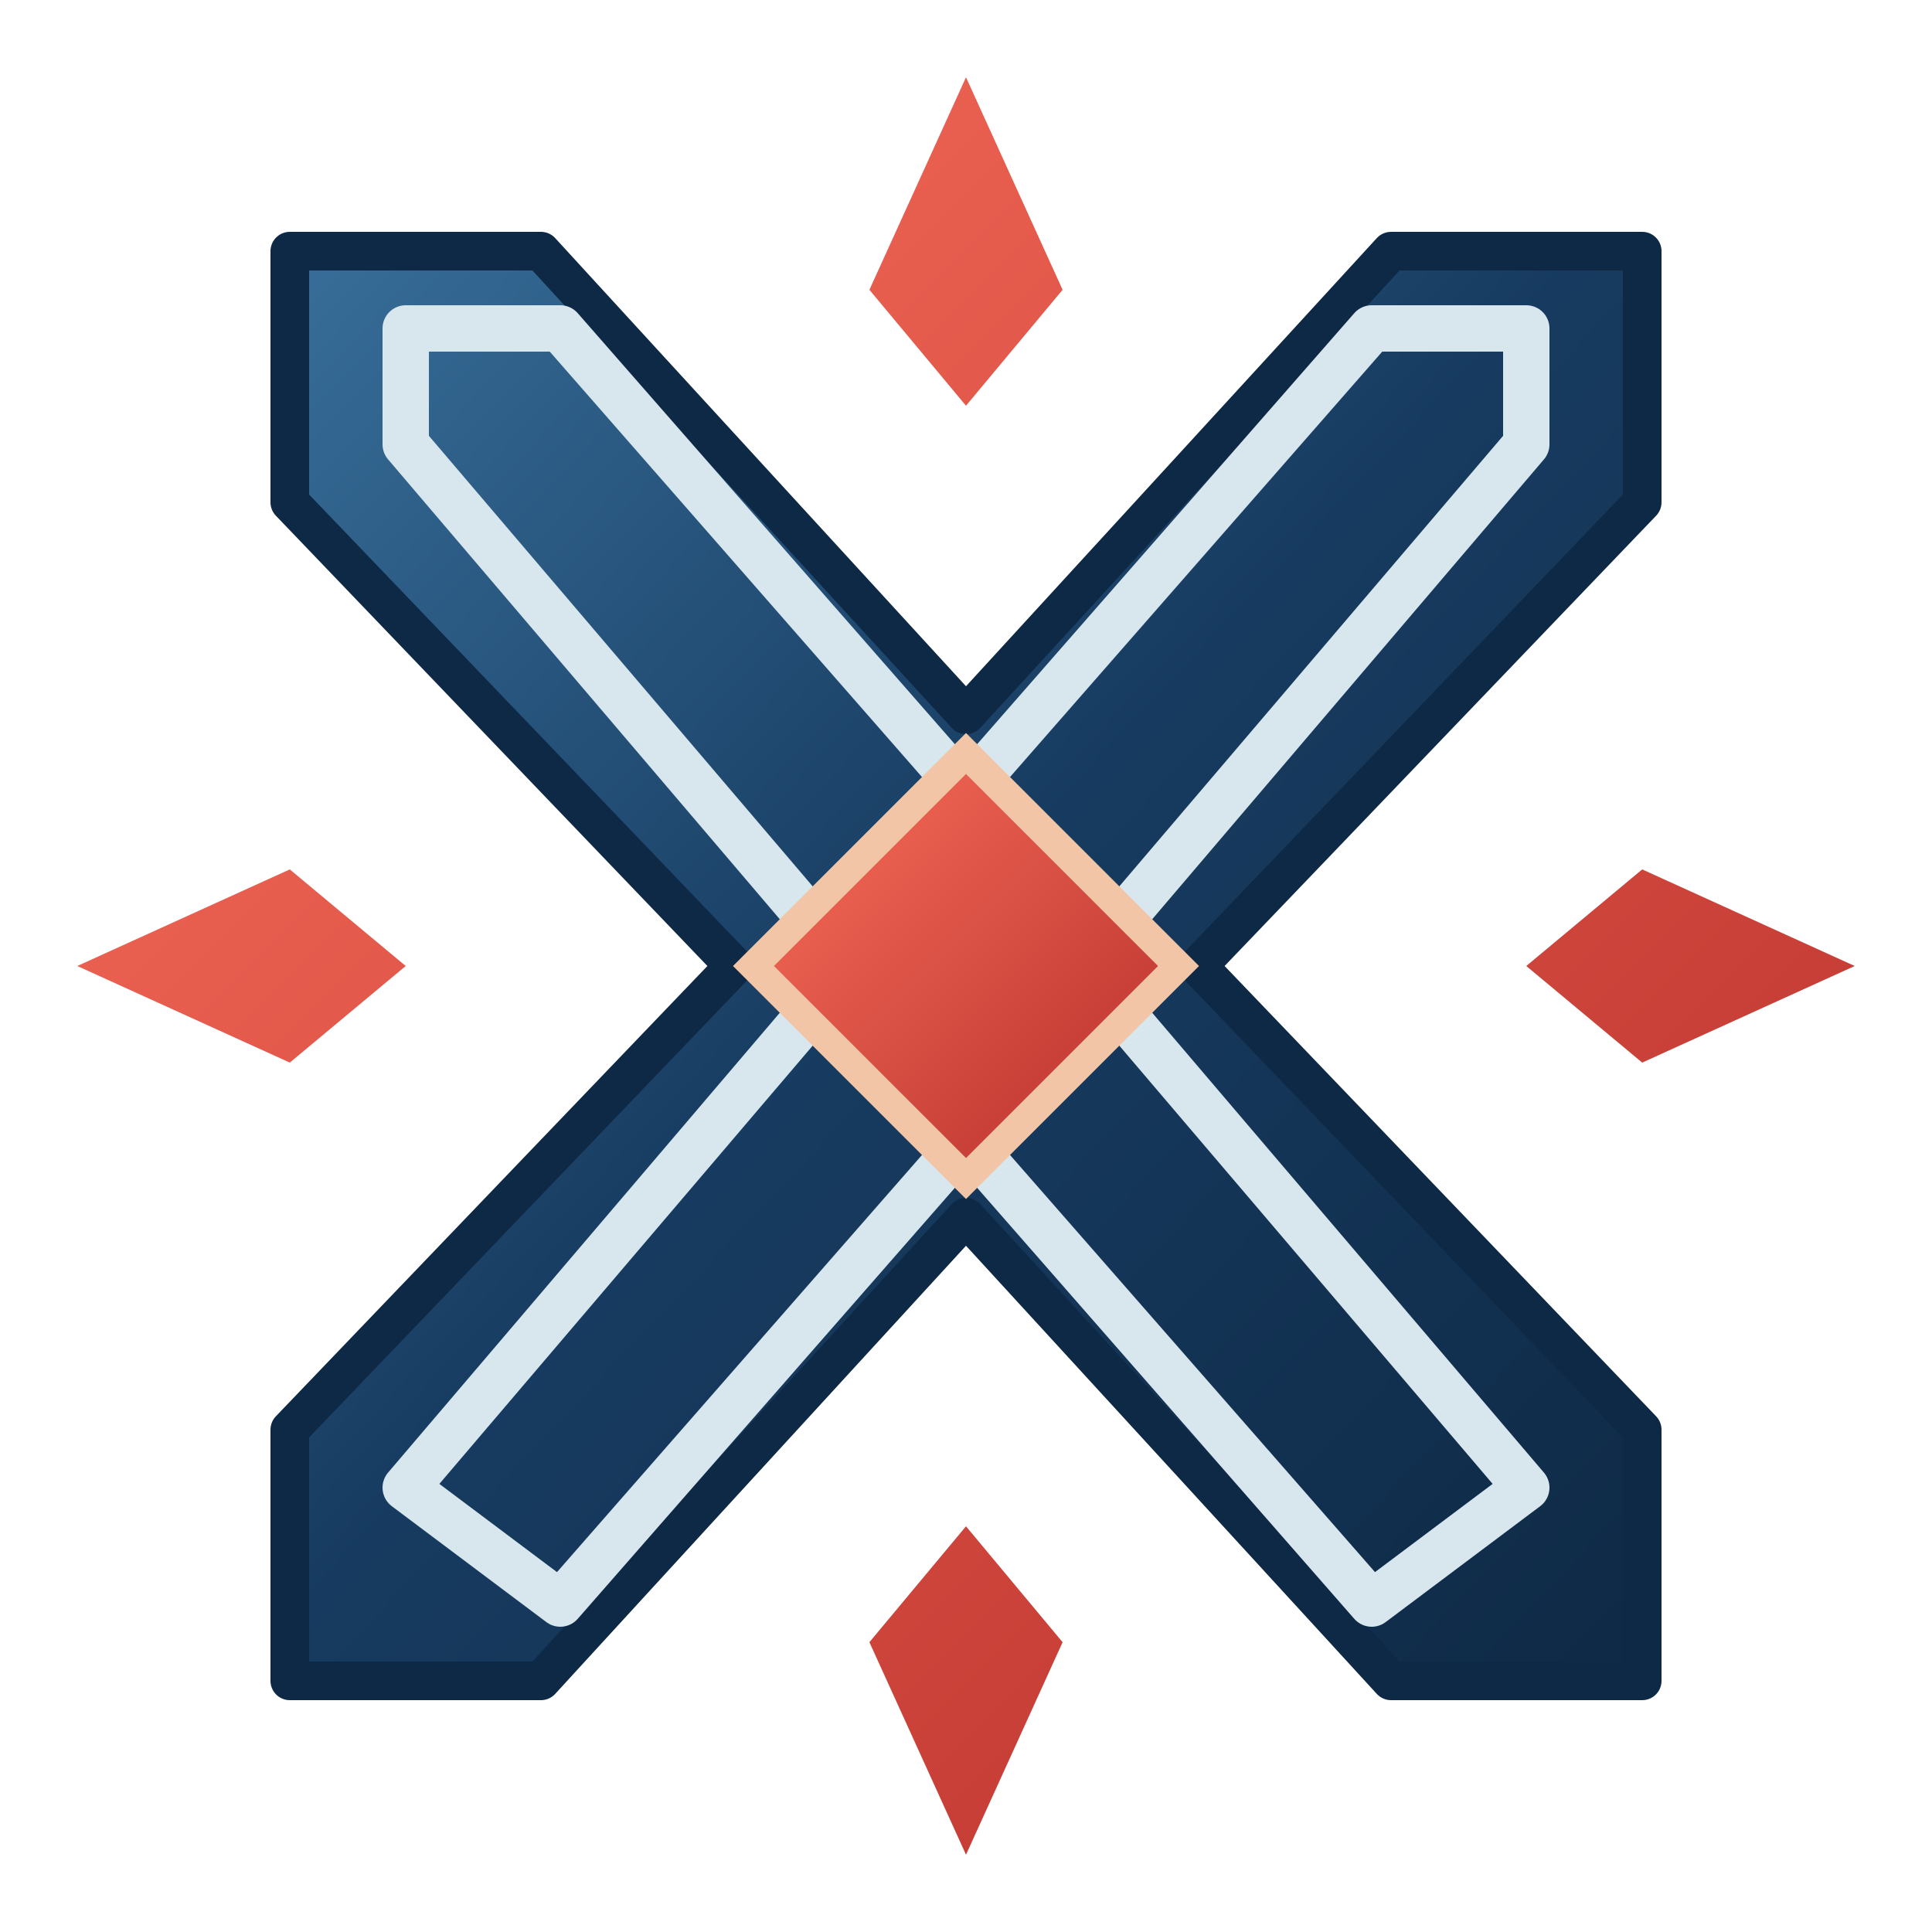
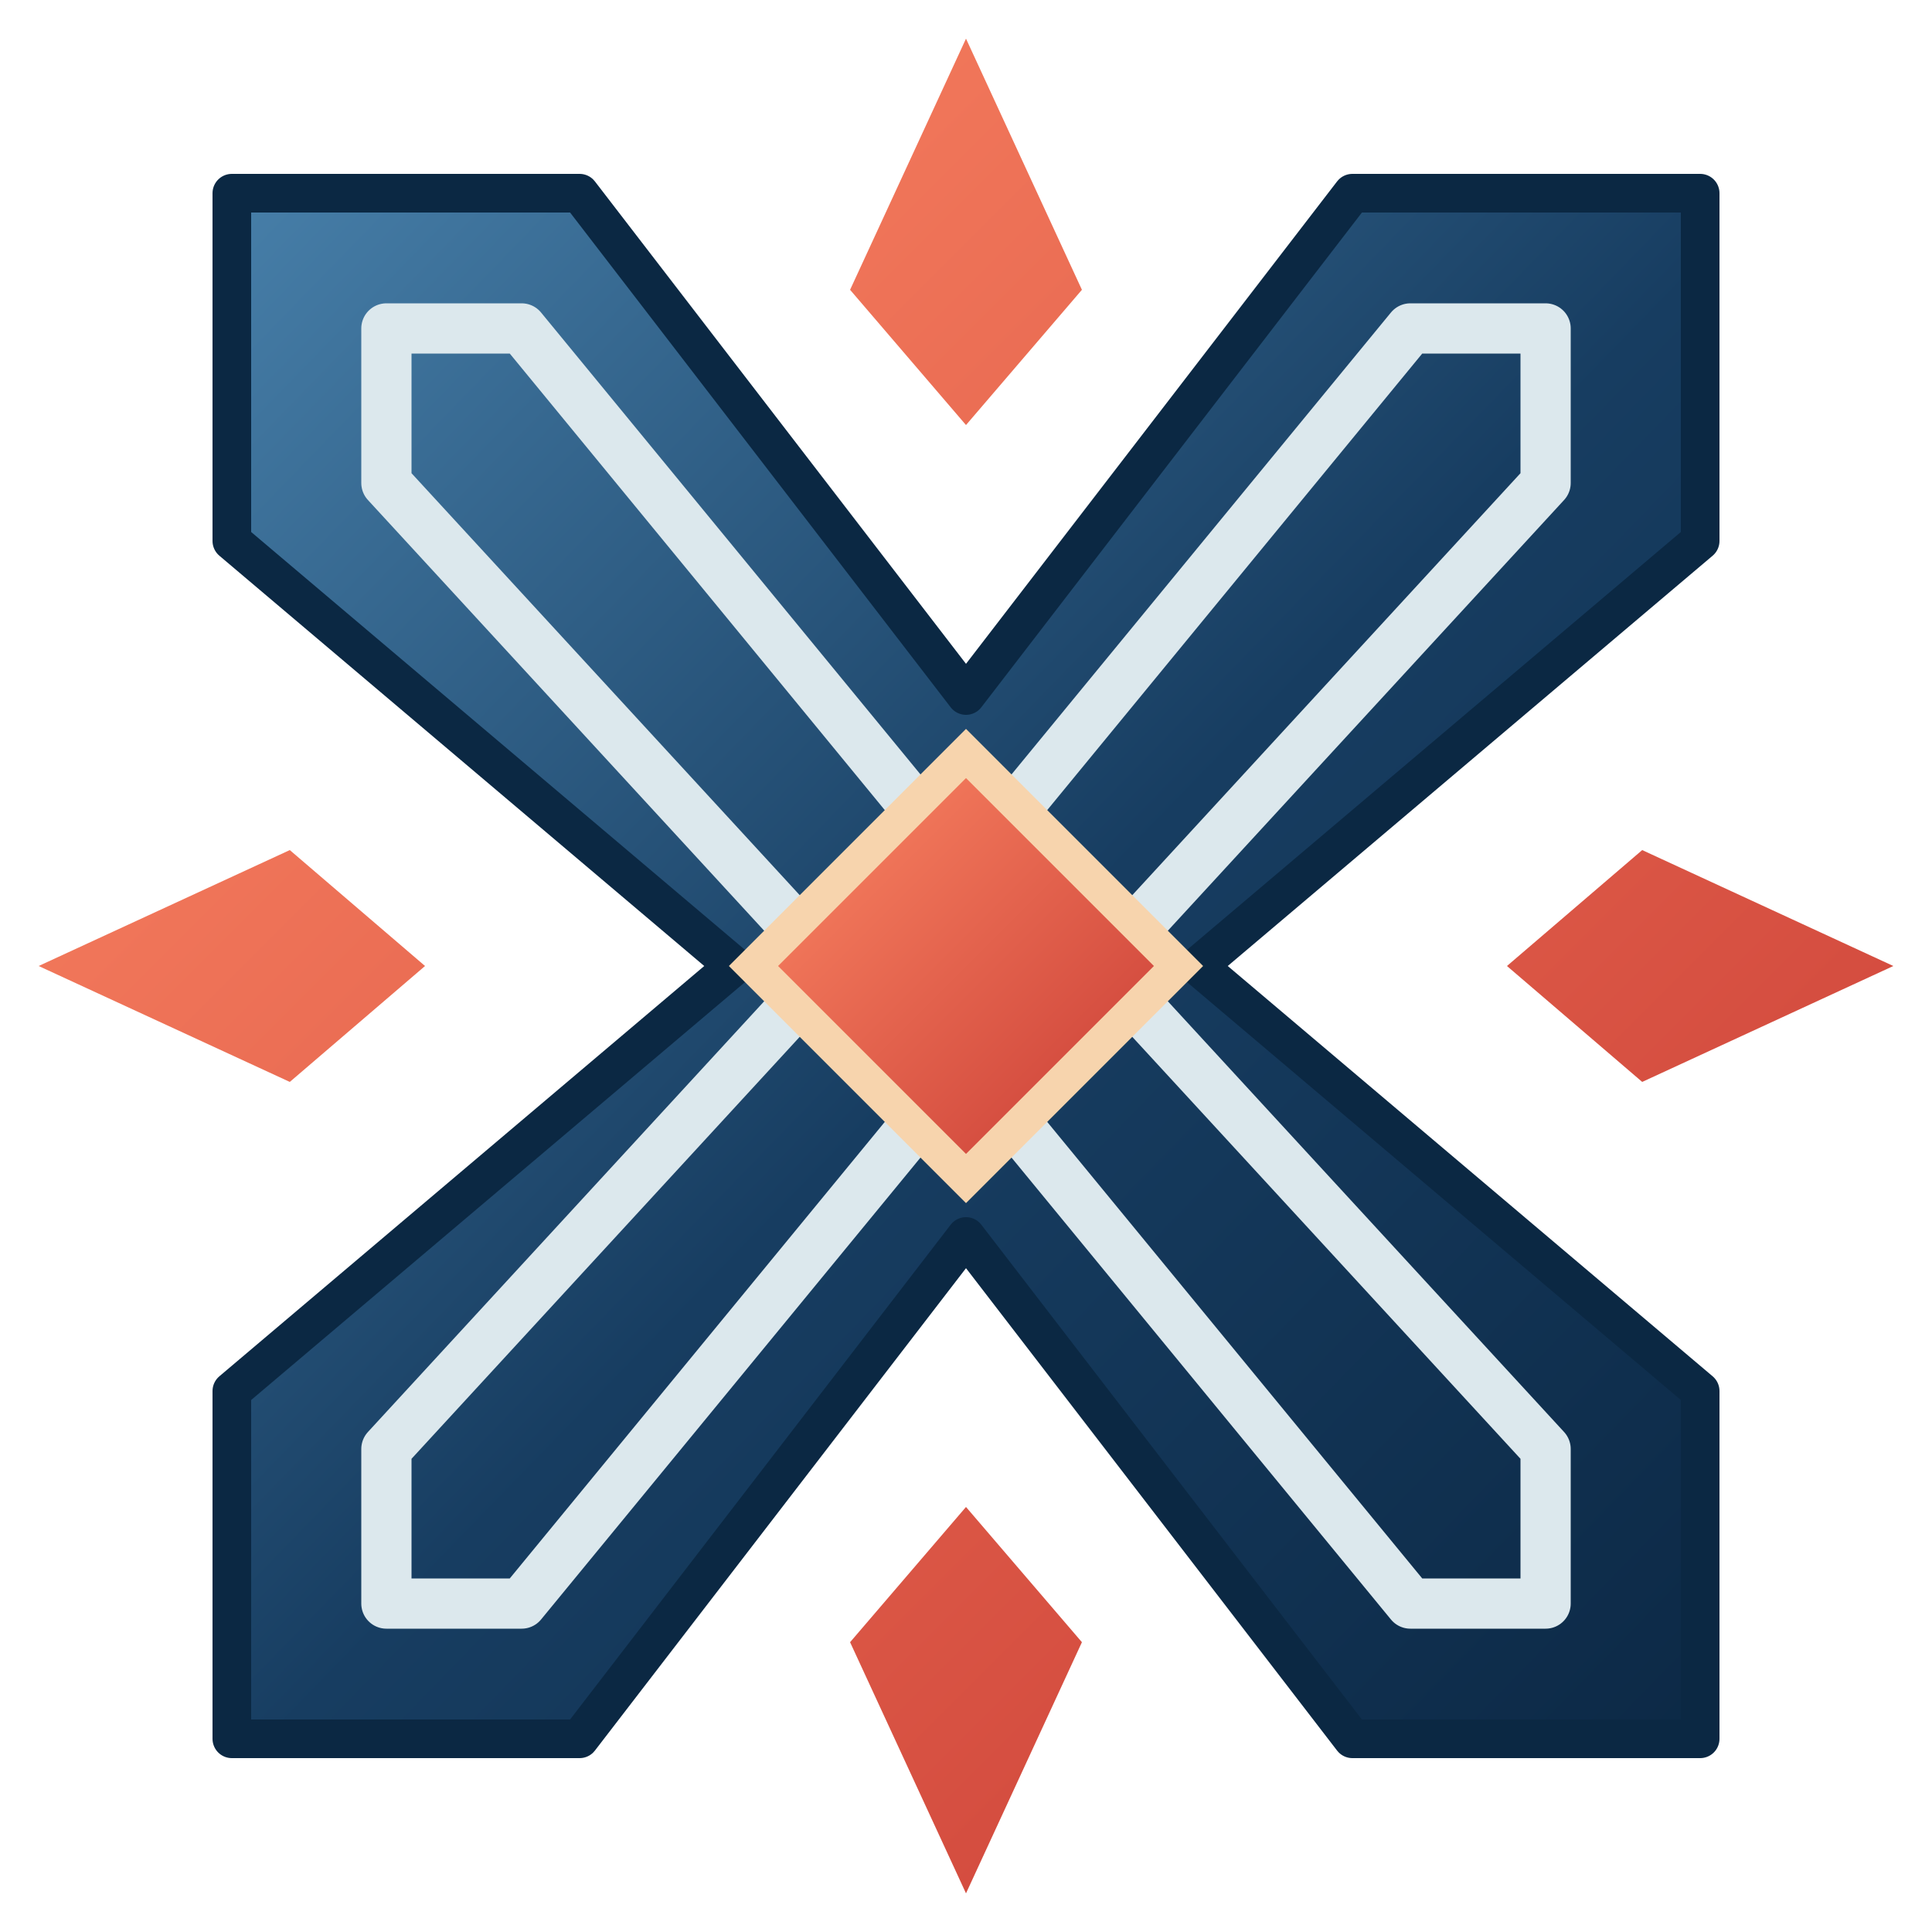
<svg xmlns="http://www.w3.org/2000/svg" viewBox="0 0 100 100">
  <defs>
-     <linearGradient id="steel" x1="0" y1="0" x2="1" y2="1">
-       <stop stop-color="#386f9a" />
-       <stop offset=".48" stop-color="#173b60" />
-       <stop offset="1" stop-color="#0e2945" />
+     <linearGradient id="blade" x1="0" y1="0" x2="1" y2="1">
+       <stop stop-color="#477fa9" />
+       <stop offset=".52" stop-color="#173d61" />
+       <stop offset="1" stop-color="#0c2946" />
    </linearGradient>
-     <linearGradient id="red" x1="0" y1="0" x2="1" y2="1">
-       <stop stop-color="#fa715d" />
-       <stop offset="1" stop-color="#b62d2a" />
+     <linearGradient id="ember" x1="0" y1="0" x2="1" y2="1">
+       <stop stop-color="#ff8b67" />
+       <stop offset="1" stop-color="#c63832" />
    </linearGradient>
  </defs>
-   <path d="M15 13 L28 13 L50 37 L72 13 L85 13 L85 26 L62 50 L85 74 L85 87 L72 87 L50 63 L28 87 L15 87 L15 74 L38 50 L15 26 Z" fill="url(#steel)" stroke="#0e2945" stroke-width="2" stroke-linejoin="round" />
-   <path d="M21 17 L29 17 L50 41 L71 17 L79 17 L79 23 L56 50 L79 77 L71 83 L50 59 L29 83 L21 77 L44 50 L21 23 Z" fill="none" stroke="#d8e6ee" stroke-width="2.4" stroke-linejoin="round" />
-   <path d="M50 39 L61 50 L50 61 L39 50 Z" fill="url(#red)" stroke="#f2c5a7" stroke-width="1.5" />
-   <path d="M50 4 L55 15 L50 21 L45 15 Z M50 96 L55 85 L50 79 L45 85 Z M4 50 L15 45 L21 50 L15 55 Z M96 50 L85 45 L79 50 L85 55 Z" fill="url(#red)" />
+   <path d="M12 10h18l20 26 20-26h18v18L62 50l26 22v18H70L50 64 30 90H12V72l26-22L12 28z" fill="url(#blade)" stroke="#0b2843" stroke-width="2" stroke-linejoin="round" />
+   <path d="M20 17h7l23 28 23-28h7v8L57 50l23 25v8h-7L50 55 27 83h-7v-8l23-25-23-25z" fill="none" stroke="#dce8ed" stroke-width="2.6" stroke-linejoin="round" />
+   <path d="M50 39l11 11-11 11-11-11z" fill="url(#ember)" stroke="#f7d4ad" stroke-width="1.8" />
+   <path d="M50 2l6 13-6 7-6-7zM50 98l6-13-6-7-6 7zM2 50l13-6 7 6-7 6zM98 50l-13-6-7 6 7 6z" fill="url(#ember)" />
</svg>
